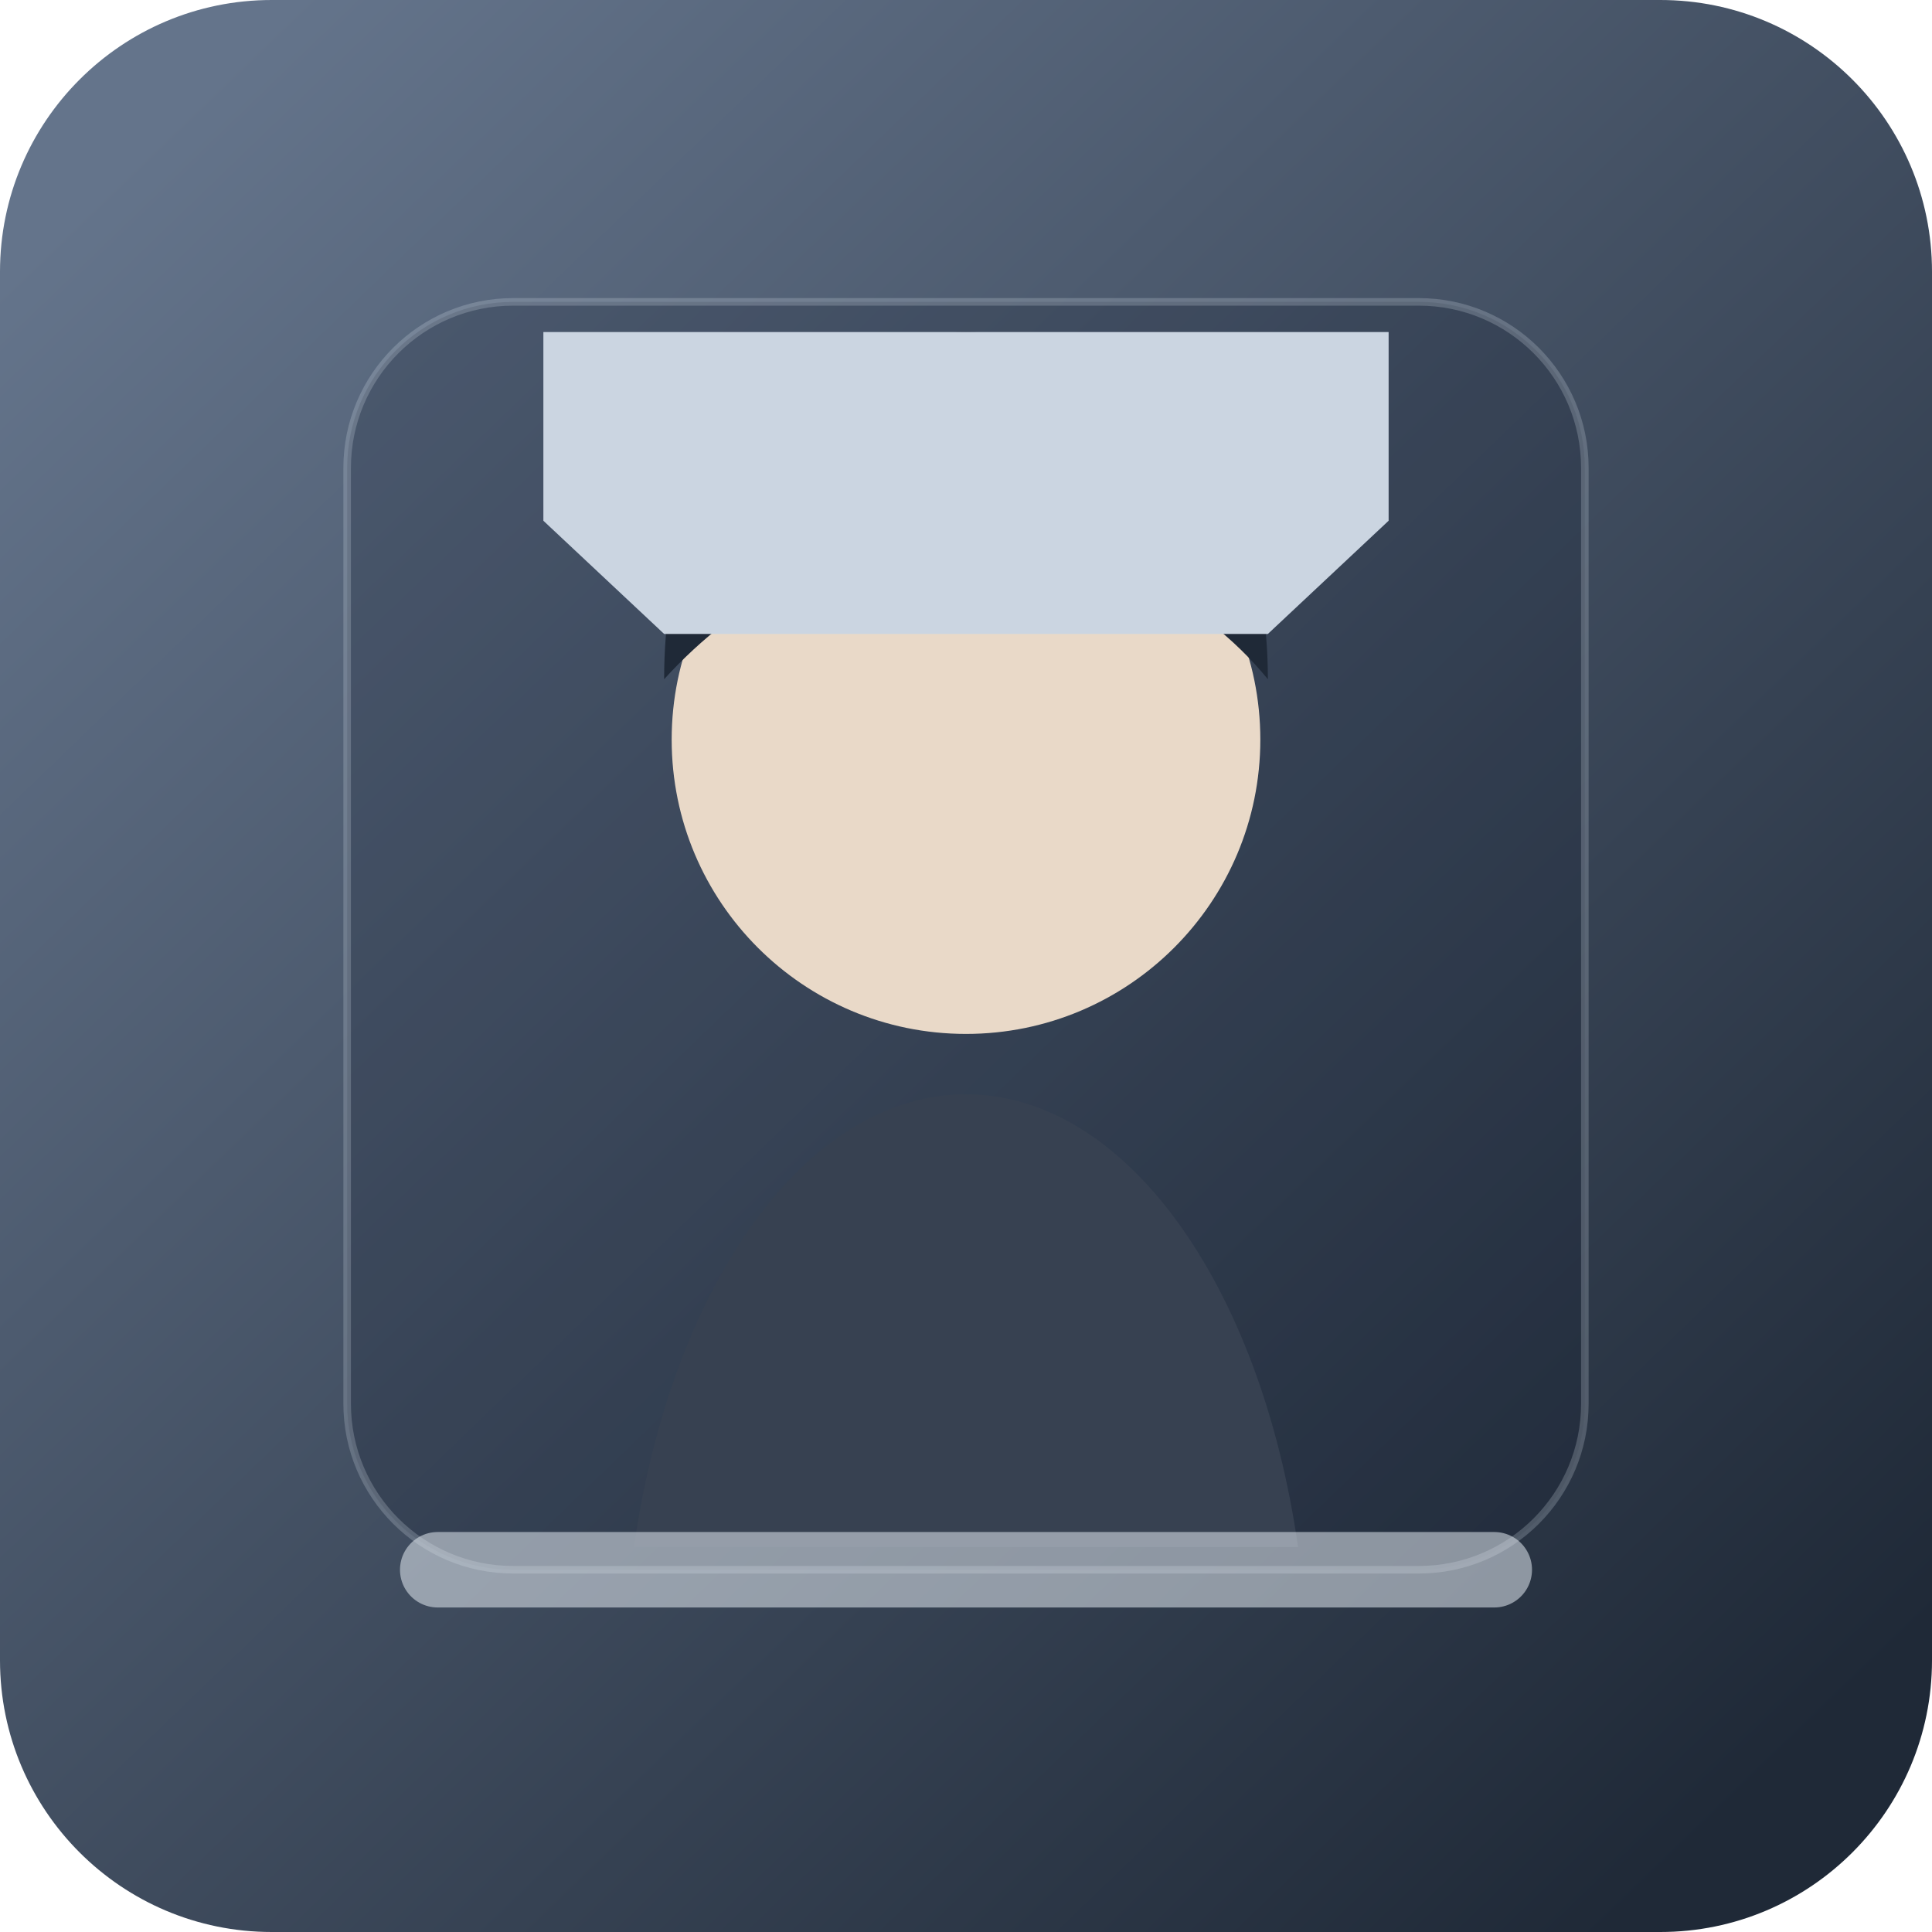
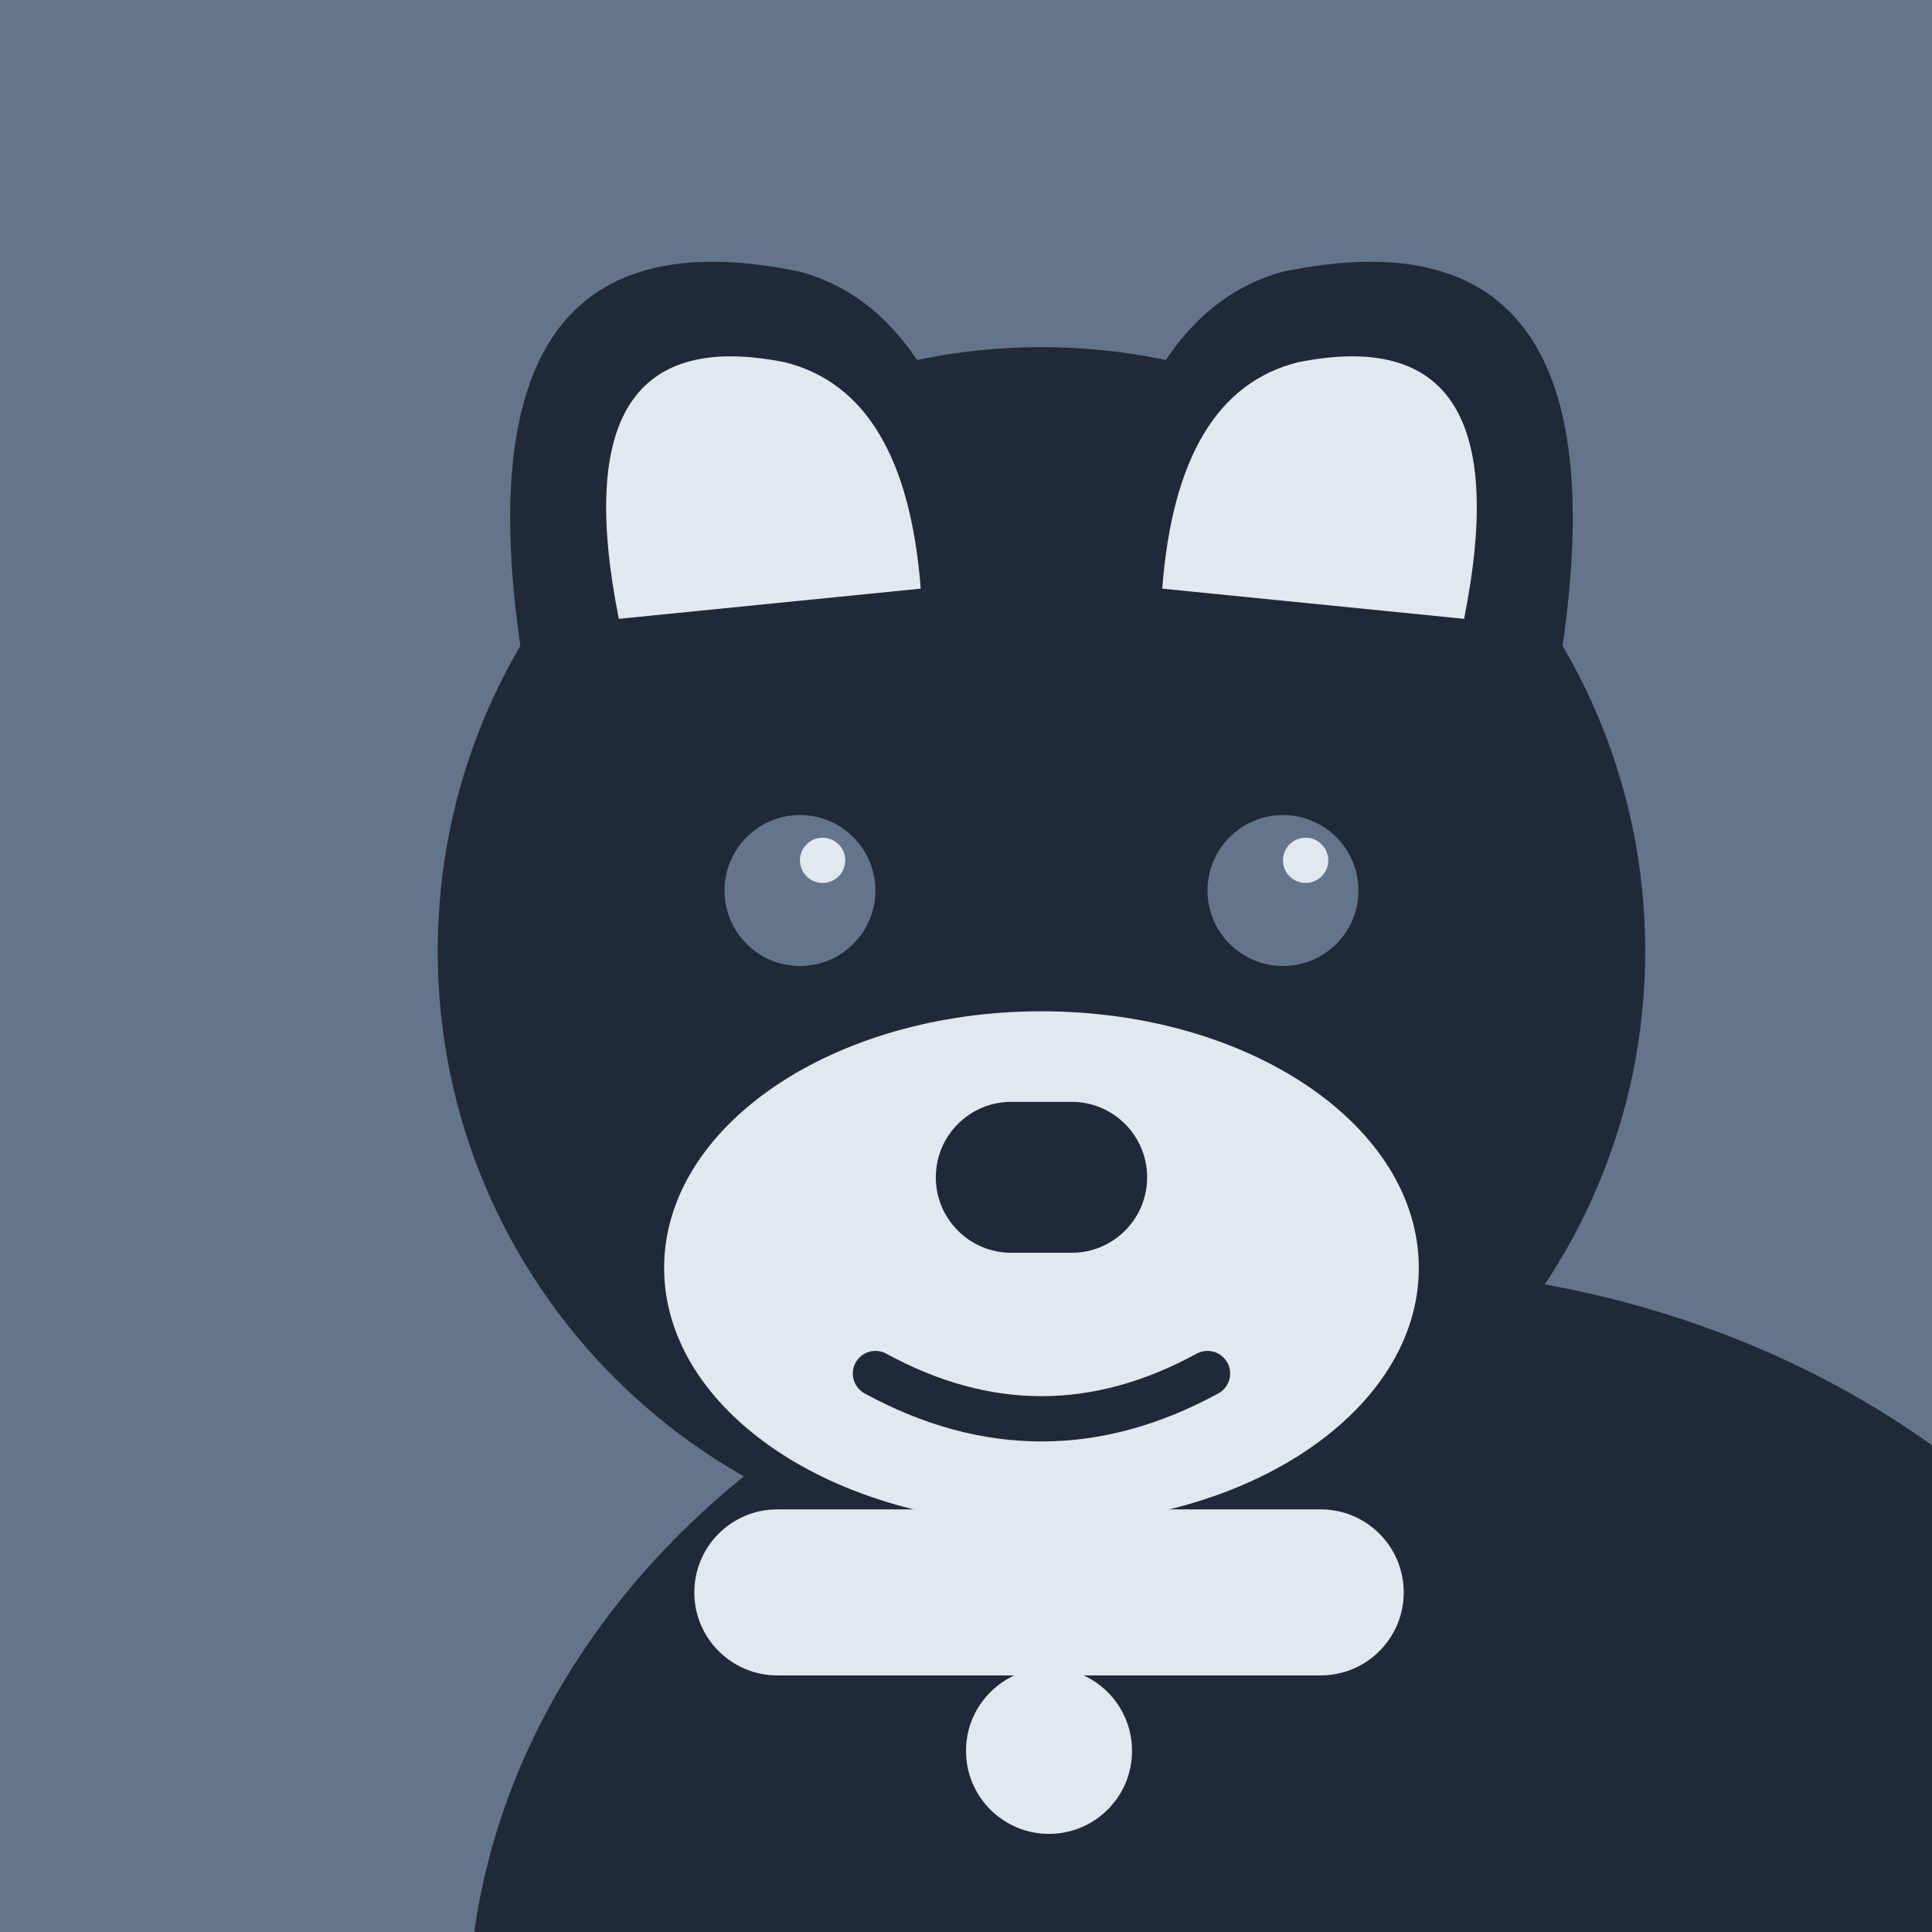
<svg xmlns="http://www.w3.org/2000/svg" width="256" height="256" viewBox="0 0 256 256" fill="none">
-   <rect width="256" height="256" rx="36" fill="url(#bg)" />
-   <rect x="46" y="40" width="164" height="168" rx="22" fill="#0F172A" fill-opacity="0.22" stroke="#E2E8F0" stroke-opacity="0.22" />
-   <circle cx="128" cy="98" r="39" fill="#E9D9C8" />
-   <path d="M84 205C89 170 107 145 128 145C149 145 167 170 172 205" fill="#374151" />
-   <path d="M88 90C88 59 107 44 128 44C149 44 168 60 168 90C159 79 145 72 128 72C111 72 98 79 88 90Z" fill="#1F2937" />
-   <path d="M72 44H184V69L168 84H88L72 69V44Z" fill="#CBD5E1" />
-   <path d="M58 208H198" stroke="#E2E8F0" stroke-width="10" stroke-linecap="round" stroke-opacity="0.55" />
-   <defs>
-     <linearGradient id="bg" x1="20" y1="18" x2="232" y2="238" gradientUnits="userSpaceOnUse">
-       <stop stop-color="#64748B" />
-       <stop offset="1" stop-color="#1F2937" />
-     </linearGradient>
-   </defs>
+   <rect width="256" height="256" fill="#64748B" />
+   <ellipse cx="180" cy="268" rx="118" ry="100" fill="#1F2937" />
+   <circle cx="138" cy="126" r="80" fill="#1F2937" />
+   <path d="M70 92 Q58 26 106 36 Q128 42 132 84 Z" fill="#1F2937" />
+   <path d="M206 92 Q218 26 170 36 Q148 42 144 84 Z" fill="#1F2937" />
+   <path d="M82 82 Q74 42 104 48 Q120 52 122 78 Z" fill="#E2E8F0" />
+   <path d="M194 82 Q202 42 172 48 Q156 52 154 78 Z" fill="#E2E8F0" />
+   <circle cx="106" cy="118" r="10" fill="#64748B" />
+   <circle cx="170" cy="118" r="10" fill="#64748B" />
+   <circle cx="109" cy="114" r="3" fill="#E2E8F0" />
+   <circle cx="173" cy="114" r="3" fill="#E2E8F0" />
+   <ellipse cx="138" cy="168" rx="50" ry="34" fill="#E2E8F0" />
+   <rect x="124" y="146" width="28" height="20" rx="10" fill="#1F2937" />
+   <path d="M116 182 Q138 194 160 182" stroke="#1F2937" stroke-width="6" stroke-linecap="round" fill="none" />
+   <rect x="92" y="200" width="94" height="22" rx="11" fill="#E2E8F0" />
+   <circle cx="139" cy="232" r="11" fill="#E2E8F0" />
</svg>
